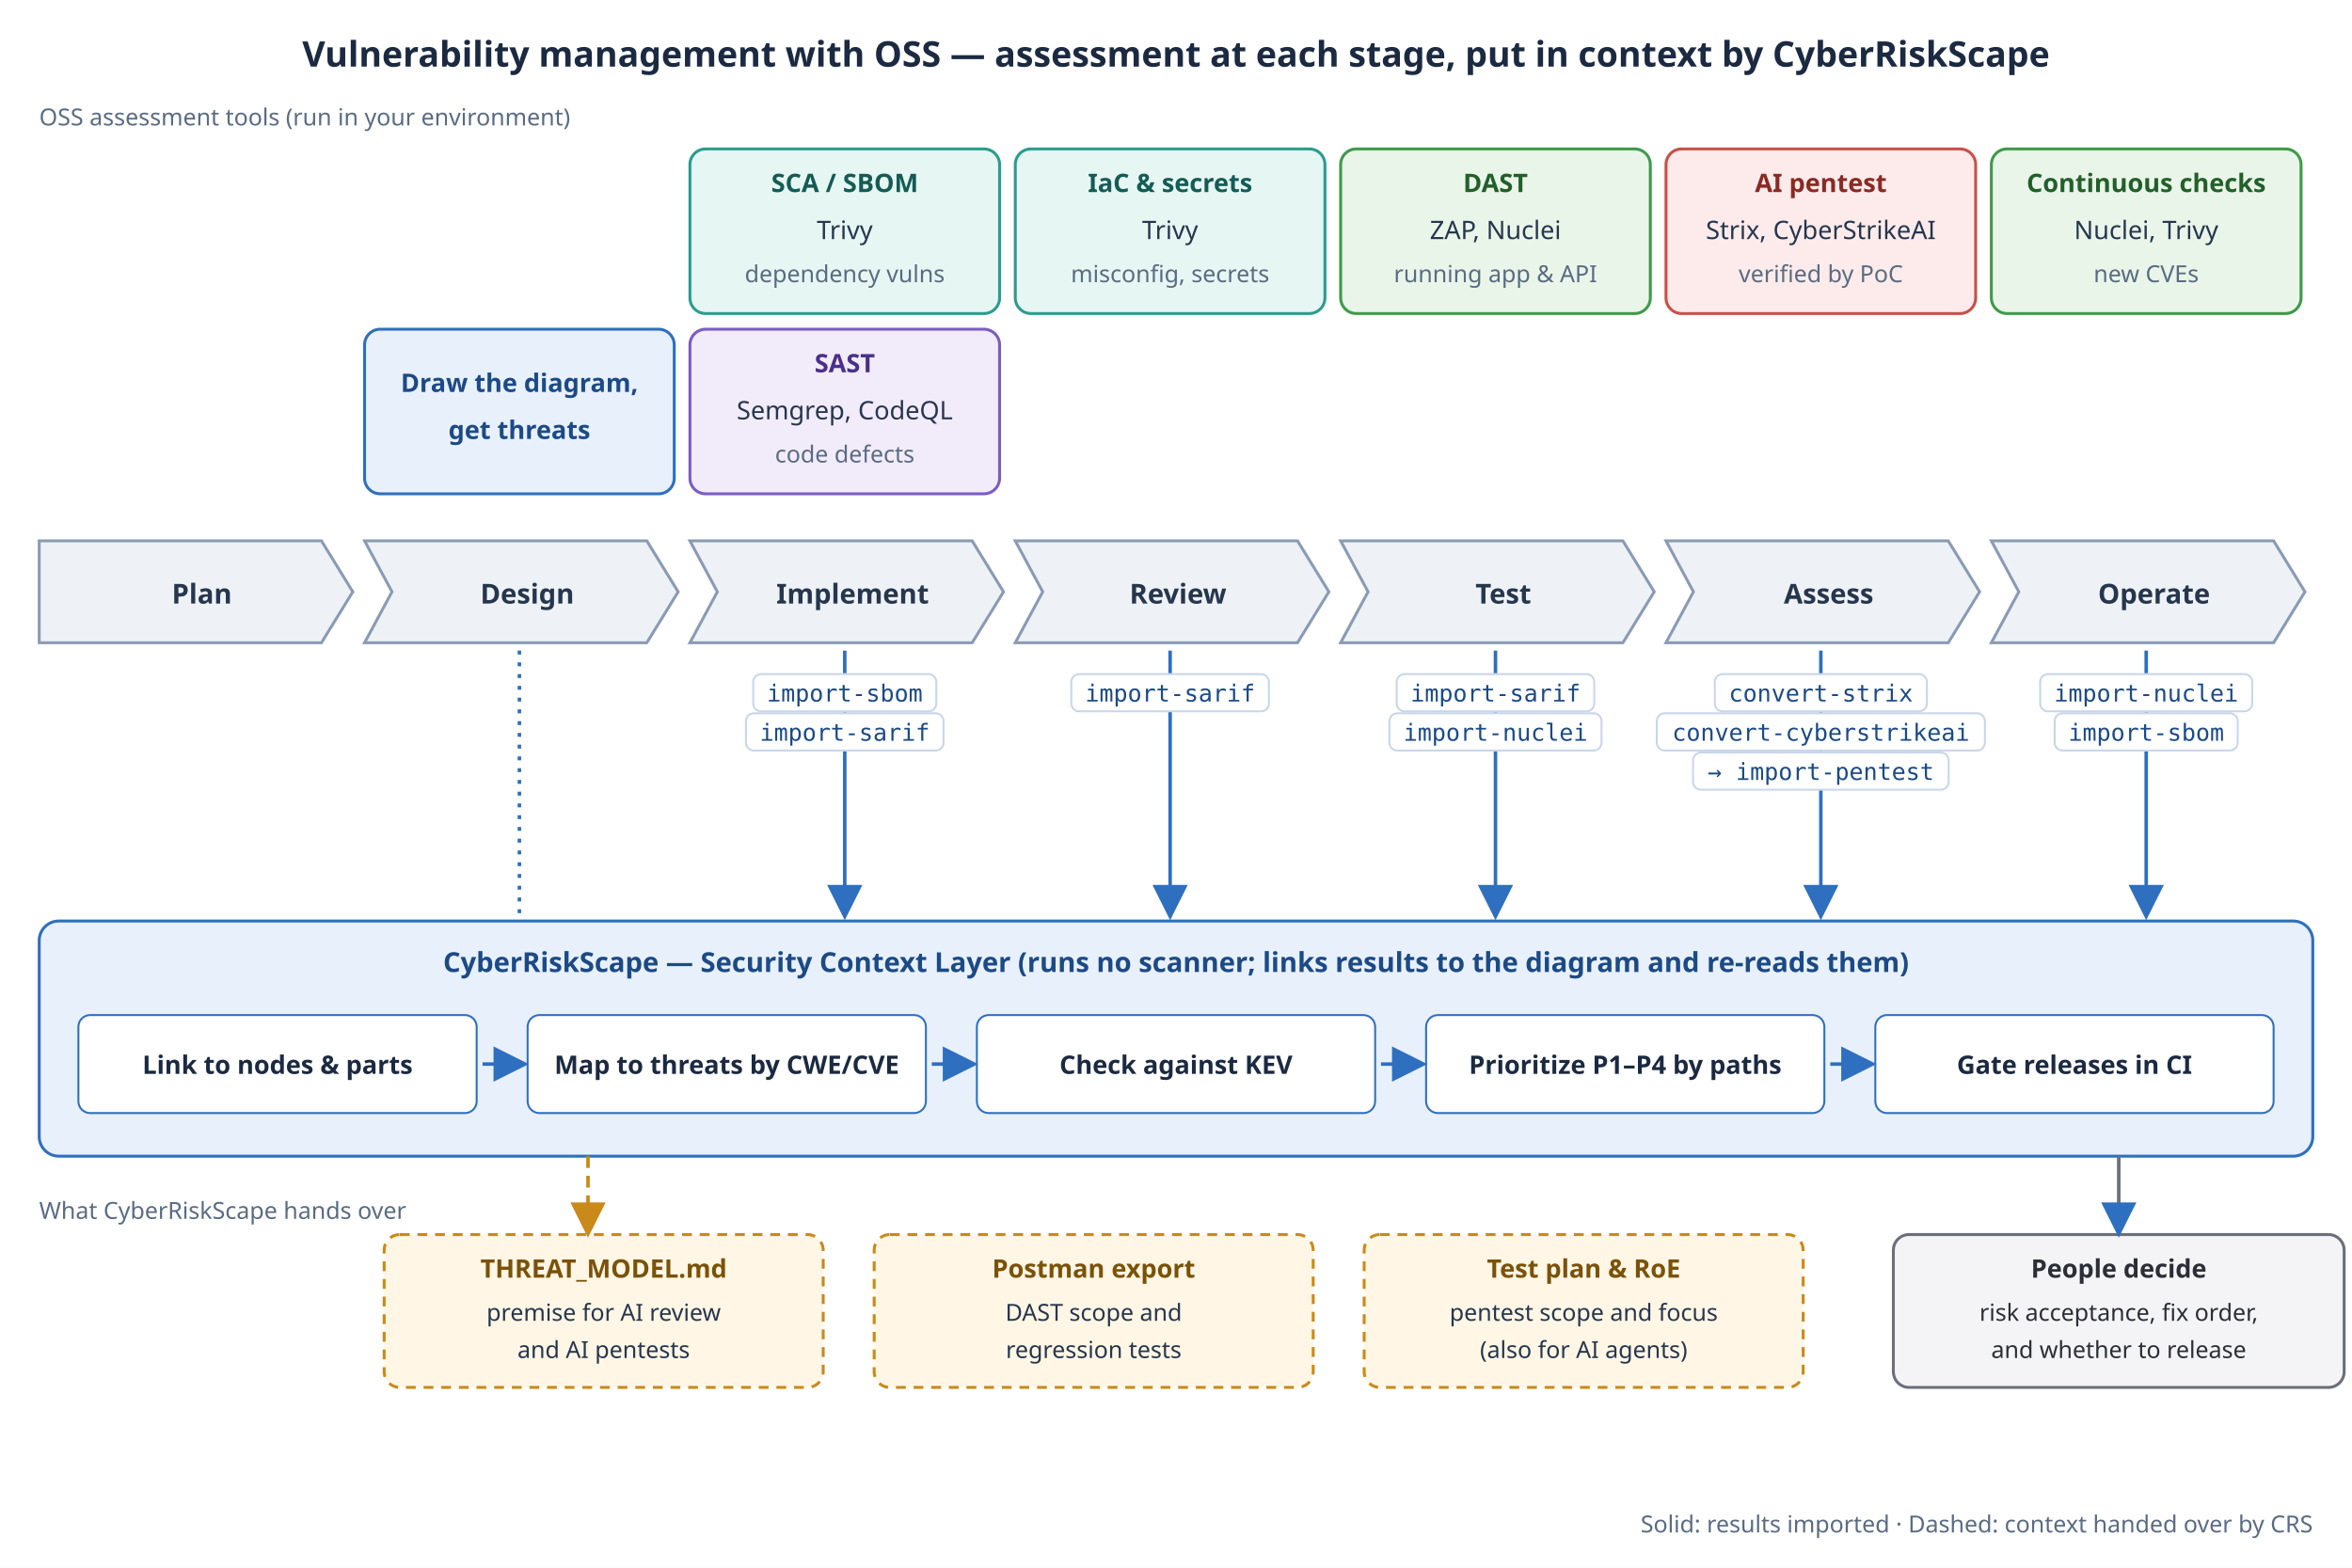
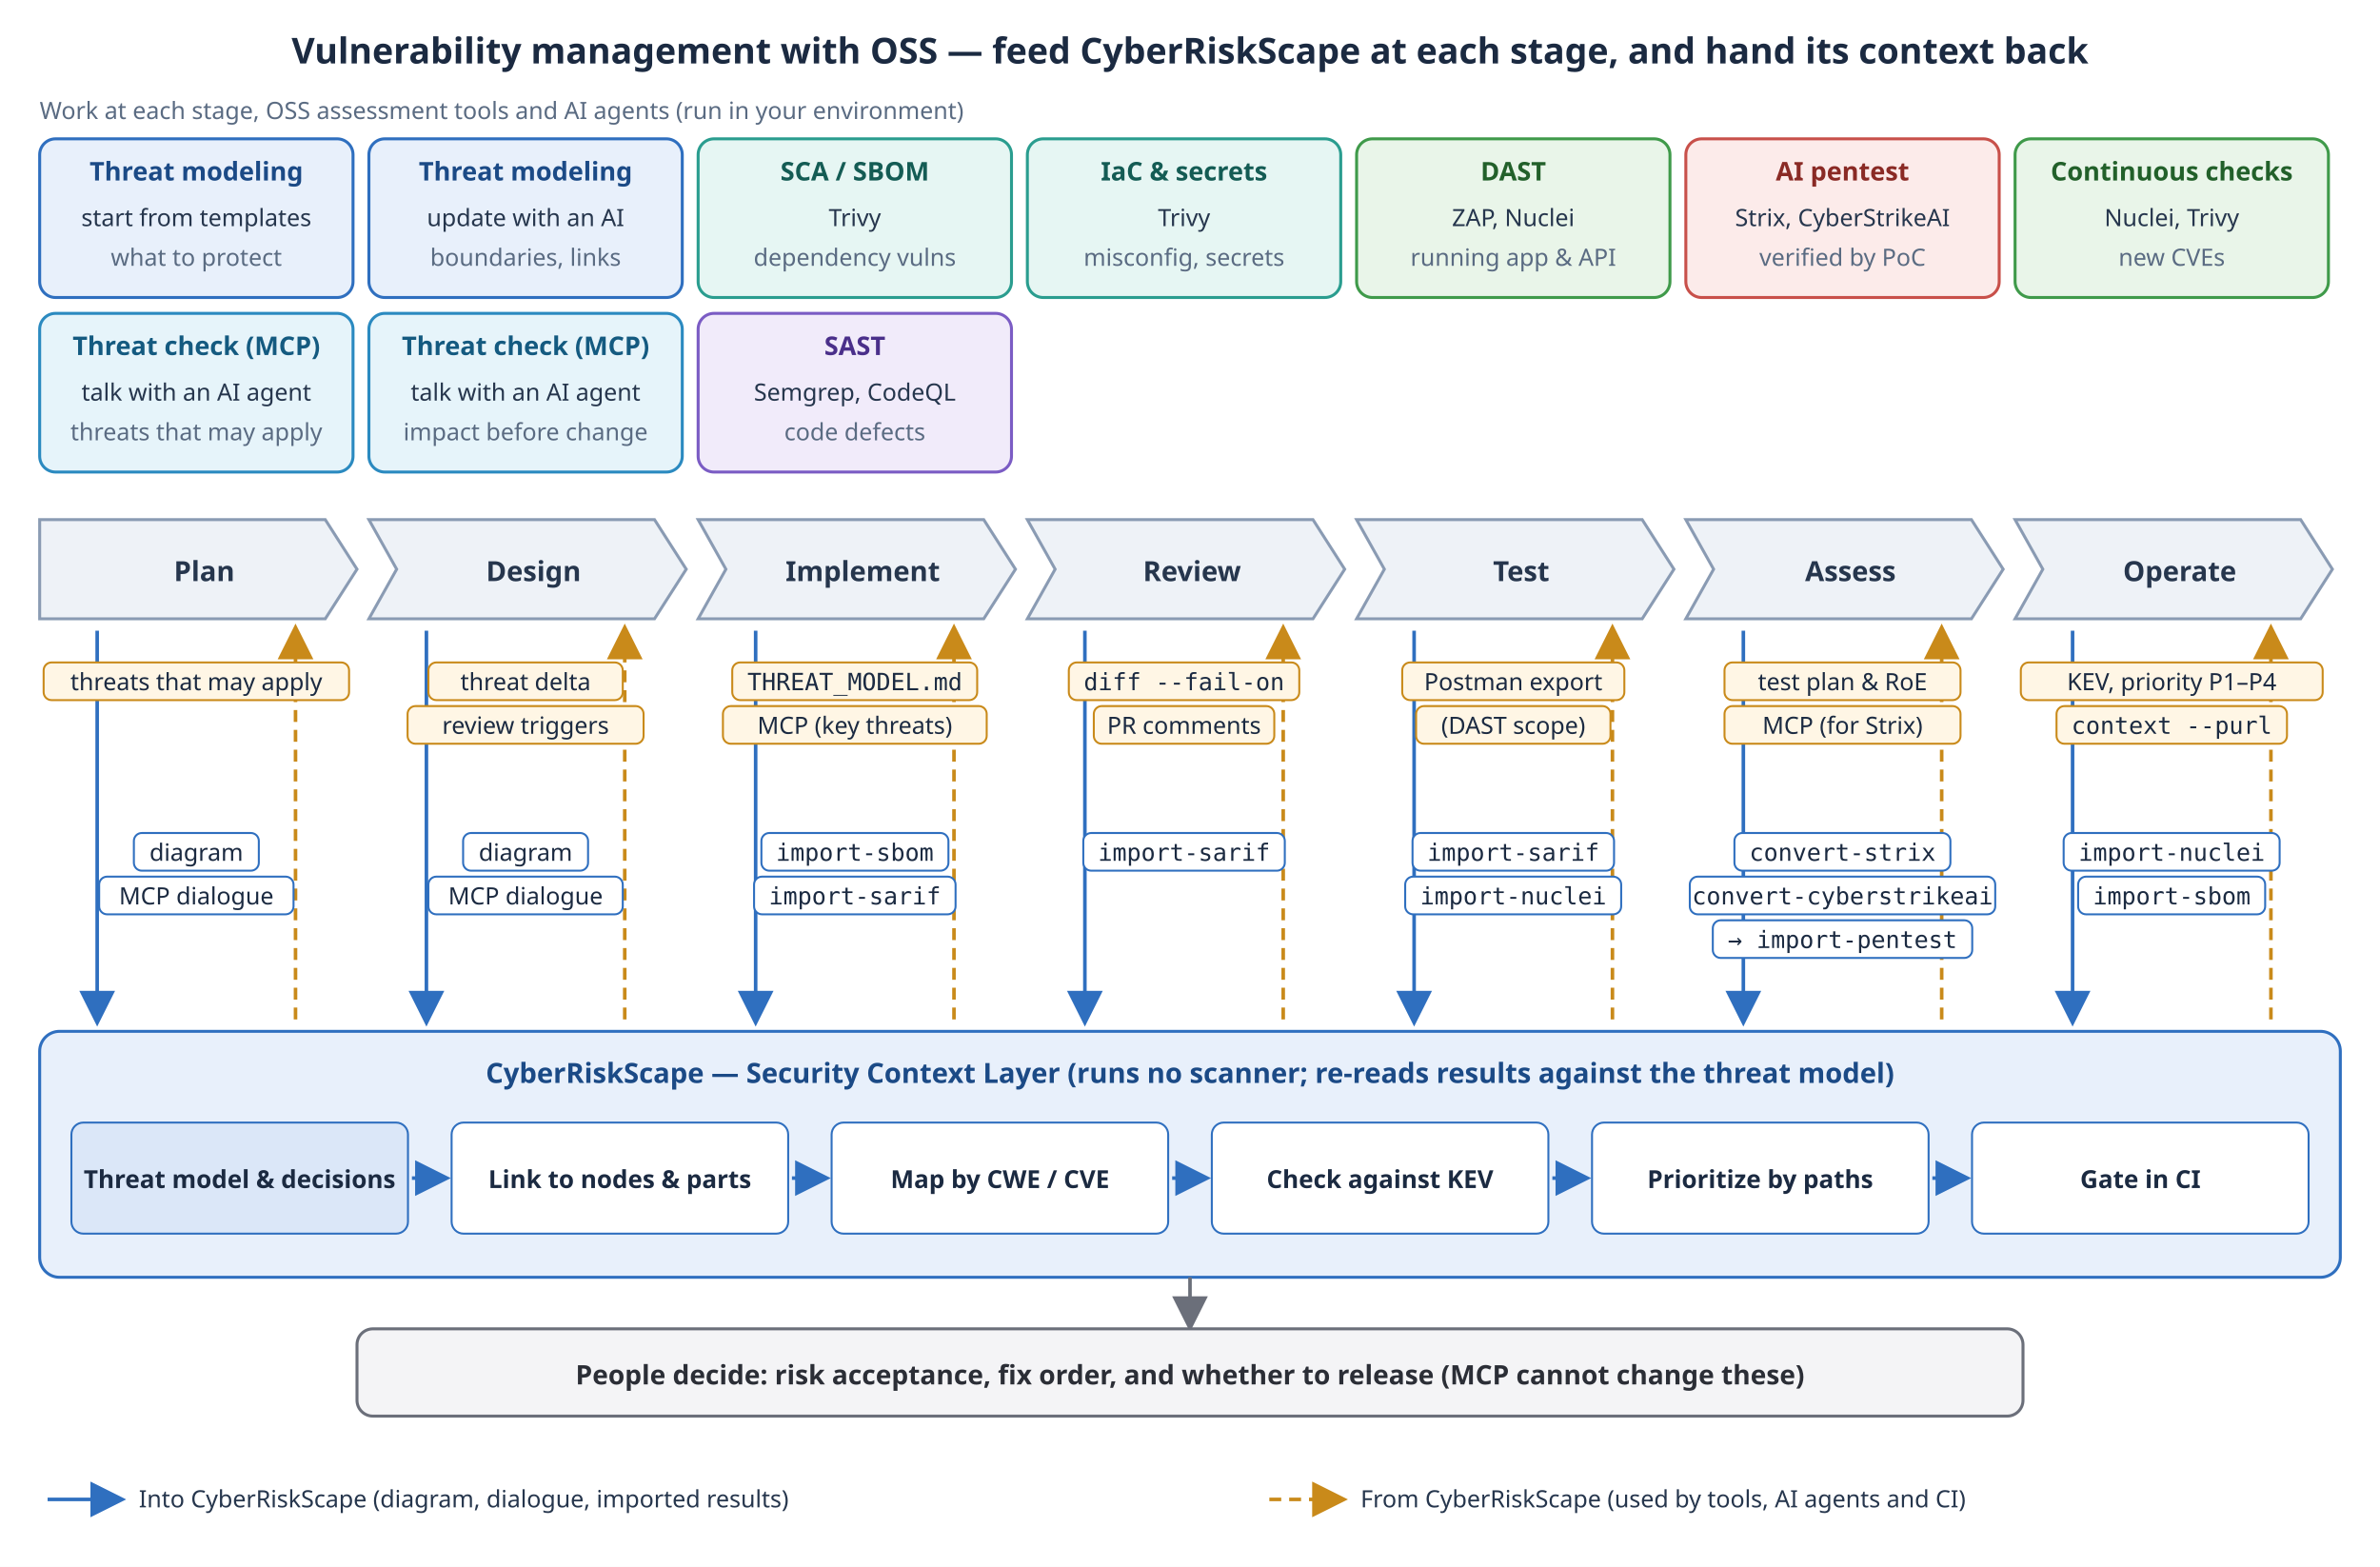
- <svg xmlns="http://www.w3.org/2000/svg" width="1200" height="800" viewBox="0 0 1200 800" role="img" aria-label="Vulnerability management with OSS — assessment at each stage, put in context by CyberRiskScape">
+ <svg xmlns="http://www.w3.org/2000/svg" width="1200" height="790" viewBox="0 0 1200 790" role="img" aria-label="Vulnerability management with OSS — feed CyberRiskScape at each stage, and hand its context back">
  <defs>
-     <marker id="arrow" markerWidth="10" markerHeight="10" refX="8" refY="5" orient="auto">
+     <marker id="aIn" markerWidth="10" markerHeight="10" refX="8" refY="5" orient="auto">
      <path d="M0,0 L10,5 L0,10 z" fill="#2f6fbf" />
    </marker>
-     <marker id="arrowD" markerWidth="10" markerHeight="10" refX="8" refY="5" orient="auto">
+     <marker id="aOut" markerWidth="10" markerHeight="10" refX="8" refY="5" orient="auto">
      <path d="M0,0 L10,5 L0,10 z" fill="#c98a1a" />
    </marker>
+     <marker id="aGray" markerWidth="10" markerHeight="10" refX="8" refY="5" orient="auto">
+       <path d="M0,0 L10,5 L0,10 z" fill="#6b6f7a" />
+     </marker>
  </defs>
-   <rect width="1200" height="800" fill="#ffffff" />
-   <text x="600.0" y="34" font-family="'Noto Sans JP','Hiragino Sans','Yu Gothic','Meiryo','Segoe UI',sans-serif" font-size="18" fill="#1b2a41" font-weight="bold" text-anchor="middle">Vulnerability management with OSS — assessment at each stage, put in context by CyberRiskScape</text>
-   <text x="20" y="64" font-family="'Noto Sans JP','Hiragino Sans','Yu Gothic','Meiryo','Segoe UI',sans-serif" font-size="12" fill="#5a6b82" font-weight="normal" text-anchor="start">OSS assessment tools (run in your environment)</text>
-   <rect x="352" y="76" width="158" height="84" rx="8" fill="#e6f6f3" stroke="#2a9d8f" stroke-width="1.5" />
-   <text x="431.0" y="98" font-family="'Noto Sans JP','Hiragino Sans','Yu Gothic','Meiryo','Segoe UI',sans-serif" font-size="13" fill="#145c54" font-weight="bold" text-anchor="middle">SCA / SBOM</text>
-   <text x="431.0" y="122" font-family="'Noto Sans JP','Hiragino Sans','Yu Gothic','Meiryo','Segoe UI',sans-serif" font-size="13" fill="#26364d" font-weight="normal" text-anchor="middle">Trivy</text>
-   <text x="431.0" y="144" font-family="'Noto Sans JP','Hiragino Sans','Yu Gothic','Meiryo','Segoe UI',sans-serif" font-size="12" fill="#5a6b82" font-weight="normal" text-anchor="middle">dependency vulns</text>
-   <rect x="352" y="168" width="158" height="84" rx="8" fill="#f1ebfa" stroke="#7b5cc4" stroke-width="1.5" />
-   <text x="431.0" y="190" font-family="'Noto Sans JP','Hiragino Sans','Yu Gothic','Meiryo','Segoe UI',sans-serif" font-size="13" fill="#4a2f8a" font-weight="bold" text-anchor="middle">SAST</text>
-   <text x="431.0" y="214" font-family="'Noto Sans JP','Hiragino Sans','Yu Gothic','Meiryo','Segoe UI',sans-serif" font-size="13" fill="#26364d" font-weight="normal" text-anchor="middle">Semgrep, CodeQL</text>
-   <text x="431.0" y="236" font-family="'Noto Sans JP','Hiragino Sans','Yu Gothic','Meiryo','Segoe UI',sans-serif" font-size="12" fill="#5a6b82" font-weight="normal" text-anchor="middle">code defects</text>
-   <rect x="518" y="76" width="158" height="84" rx="8" fill="#e6f6f3" stroke="#2a9d8f" stroke-width="1.5" />
-   <text x="597.0" y="98" font-family="'Noto Sans JP','Hiragino Sans','Yu Gothic','Meiryo','Segoe UI',sans-serif" font-size="13" fill="#145c54" font-weight="bold" text-anchor="middle">IaC &amp; secrets</text>
-   <text x="597.0" y="122" font-family="'Noto Sans JP','Hiragino Sans','Yu Gothic','Meiryo','Segoe UI',sans-serif" font-size="13" fill="#26364d" font-weight="normal" text-anchor="middle">Trivy</text>
-   <text x="597.0" y="144" font-family="'Noto Sans JP','Hiragino Sans','Yu Gothic','Meiryo','Segoe UI',sans-serif" font-size="12" fill="#5a6b82" font-weight="normal" text-anchor="middle">misconfig, secrets</text>
-   <rect x="684" y="76" width="158" height="84" rx="8" fill="#e9f5e9" stroke="#3f9a4a" stroke-width="1.5" />
-   <text x="763.0" y="98" font-family="'Noto Sans JP','Hiragino Sans','Yu Gothic','Meiryo','Segoe UI',sans-serif" font-size="13" fill="#22602a" font-weight="bold" text-anchor="middle">DAST</text>
-   <text x="763.0" y="122" font-family="'Noto Sans JP','Hiragino Sans','Yu Gothic','Meiryo','Segoe UI',sans-serif" font-size="13" fill="#26364d" font-weight="normal" text-anchor="middle">ZAP, Nuclei</text>
-   <text x="763.0" y="144" font-family="'Noto Sans JP','Hiragino Sans','Yu Gothic','Meiryo','Segoe UI',sans-serif" font-size="12" fill="#5a6b82" font-weight="normal" text-anchor="middle">running app &amp; API</text>
-   <rect x="850" y="76" width="158" height="84" rx="8" fill="#fcebea" stroke="#c8504a" stroke-width="1.5" />
-   <text x="929.0" y="98" font-family="'Noto Sans JP','Hiragino Sans','Yu Gothic','Meiryo','Segoe UI',sans-serif" font-size="13" fill="#8a2a25" font-weight="bold" text-anchor="middle">AI pentest</text>
-   <text x="929.0" y="122" font-family="'Noto Sans JP','Hiragino Sans','Yu Gothic','Meiryo','Segoe UI',sans-serif" font-size="13" fill="#26364d" font-weight="normal" text-anchor="middle">Strix, CyberStrikeAI</text>
-   <text x="929.0" y="144" font-family="'Noto Sans JP','Hiragino Sans','Yu Gothic','Meiryo','Segoe UI',sans-serif" font-size="12" fill="#5a6b82" font-weight="normal" text-anchor="middle">verified by PoC</text>
-   <rect x="1016" y="76" width="158" height="84" rx="8" fill="#e9f5e9" stroke="#3f9a4a" stroke-width="1.5" />
-   <text x="1095.0" y="98" font-family="'Noto Sans JP','Hiragino Sans','Yu Gothic','Meiryo','Segoe UI',sans-serif" font-size="13" fill="#22602a" font-weight="bold" text-anchor="middle">Continuous checks</text>
-   <text x="1095.0" y="122" font-family="'Noto Sans JP','Hiragino Sans','Yu Gothic','Meiryo','Segoe UI',sans-serif" font-size="13" fill="#26364d" font-weight="normal" text-anchor="middle">Nuclei, Trivy</text>
-   <text x="1095.0" y="144" font-family="'Noto Sans JP','Hiragino Sans','Yu Gothic','Meiryo','Segoe UI',sans-serif" font-size="12" fill="#5a6b82" font-weight="normal" text-anchor="middle">new CVEs</text>
-   <rect x="186" y="168" width="158" height="84" rx="8" fill="#e8f0fb" stroke="#2f6fbf" stroke-width="1.5" />
-   <text x="265.0" y="200" font-family="'Noto Sans JP','Hiragino Sans','Yu Gothic','Meiryo','Segoe UI',sans-serif" font-size="13" fill="#1b4a86" font-weight="bold" text-anchor="middle">Draw the diagram,</text>
-   <text x="265.0" y="224" font-family="'Noto Sans JP','Hiragino Sans','Yu Gothic','Meiryo','Segoe UI',sans-serif" font-size="13" fill="#1b4a86" font-weight="bold" text-anchor="middle">get threats</text>
-   <polygon points="20,276 164,276 180,302.0 164,328 20,328" fill="#eef2f7" stroke="#8a9bb3" stroke-width="1.5" />
-   <text x="103.0" y="308" font-family="'Noto Sans JP','Hiragino Sans','Yu Gothic','Meiryo','Segoe UI',sans-serif" font-size="14" fill="#26364d" font-weight="bold" text-anchor="middle">Plan</text>
-   <polygon points="186,276 330,276 346,302.0 330,328 186,328 200,302.0" fill="#eef2f7" stroke="#8a9bb3" stroke-width="1.5" />
-   <text x="269.0" y="308" font-family="'Noto Sans JP','Hiragino Sans','Yu Gothic','Meiryo','Segoe UI',sans-serif" font-size="14" fill="#26364d" font-weight="bold" text-anchor="middle">Design</text>
-   <polygon points="352,276 496,276 512,302.0 496,328 352,328 366,302.0" fill="#eef2f7" stroke="#8a9bb3" stroke-width="1.5" />
-   <text x="435.0" y="308" font-family="'Noto Sans JP','Hiragino Sans','Yu Gothic','Meiryo','Segoe UI',sans-serif" font-size="14" fill="#26364d" font-weight="bold" text-anchor="middle">Implement</text>
-   <polygon points="518,276 662,276 678,302.0 662,328 518,328 532,302.0" fill="#eef2f7" stroke="#8a9bb3" stroke-width="1.5" />
-   <text x="601.0" y="308" font-family="'Noto Sans JP','Hiragino Sans','Yu Gothic','Meiryo','Segoe UI',sans-serif" font-size="14" fill="#26364d" font-weight="bold" text-anchor="middle">Review</text>
-   <polygon points="684,276 828,276 844,302.0 828,328 684,328 698,302.0" fill="#eef2f7" stroke="#8a9bb3" stroke-width="1.5" />
-   <text x="767.0" y="308" font-family="'Noto Sans JP','Hiragino Sans','Yu Gothic','Meiryo','Segoe UI',sans-serif" font-size="14" fill="#26364d" font-weight="bold" text-anchor="middle">Test</text>
-   <polygon points="850,276 994,276 1010,302.0 994,328 850,328 864,302.0" fill="#eef2f7" stroke="#8a9bb3" stroke-width="1.5" />
-   <text x="933.0" y="308" font-family="'Noto Sans JP','Hiragino Sans','Yu Gothic','Meiryo','Segoe UI',sans-serif" font-size="14" fill="#26364d" font-weight="bold" text-anchor="middle">Assess</text>
-   <polygon points="1016,276 1160,276 1176,302.0 1160,328 1016,328 1030,302.0" fill="#eef2f7" stroke="#8a9bb3" stroke-width="1.5" />
-   <text x="1099.0" y="308" font-family="'Noto Sans JP','Hiragino Sans','Yu Gothic','Meiryo','Segoe UI',sans-serif" font-size="14" fill="#26364d" font-weight="bold" text-anchor="middle">Operate</text>
-   <line x1="431.0" y1="332" x2="431.0" y2="466" stroke="#2f6fbf" stroke-width="1.8" marker-end="url(#arrow)" />
-   <rect x="384.3" y="344" width="93.4" height="19" rx="4" fill="#ffffff" stroke="#c9d6ea" />
-   <text x="431.0" y="358" font-family="'SFMono-Regular','Consolas','Menlo',monospace" font-size="12" fill="#1b4a86" font-weight="normal" text-anchor="middle">import-sbom</text>
-   <rect x="380.6" y="364" width="100.8" height="19" rx="4" fill="#ffffff" stroke="#c9d6ea" />
-   <text x="431.0" y="378" font-family="'SFMono-Regular','Consolas','Menlo',monospace" font-size="12" fill="#1b4a86" font-weight="normal" text-anchor="middle">import-sarif</text>
-   <line x1="597.0" y1="332" x2="597.0" y2="466" stroke="#2f6fbf" stroke-width="1.8" marker-end="url(#arrow)" />
-   <rect x="546.6" y="344" width="100.8" height="19" rx="4" fill="#ffffff" stroke="#c9d6ea" />
-   <text x="597.0" y="358" font-family="'SFMono-Regular','Consolas','Menlo',monospace" font-size="12" fill="#1b4a86" font-weight="normal" text-anchor="middle">import-sarif</text>
-   <line x1="763.0" y1="332" x2="763.0" y2="466" stroke="#2f6fbf" stroke-width="1.8" marker-end="url(#arrow)" />
-   <rect x="712.6" y="344" width="100.8" height="19" rx="4" fill="#ffffff" stroke="#c9d6ea" />
-   <text x="763.0" y="358" font-family="'SFMono-Regular','Consolas','Menlo',monospace" font-size="12" fill="#1b4a86" font-weight="normal" text-anchor="middle">import-sarif</text>
-   <rect x="708.9" y="364" width="108.2" height="19" rx="4" fill="#ffffff" stroke="#c9d6ea" />
-   <text x="763.0" y="378" font-family="'SFMono-Regular','Consolas','Menlo',monospace" font-size="12" fill="#1b4a86" font-weight="normal" text-anchor="middle">import-nuclei</text>
-   <line x1="929.0" y1="332" x2="929.0" y2="466" stroke="#2f6fbf" stroke-width="1.8" marker-end="url(#arrow)" />
-   <rect x="874.9" y="344" width="108.2" height="19" rx="4" fill="#ffffff" stroke="#c9d6ea" />
-   <text x="929.0" y="358" font-family="'SFMono-Regular','Consolas','Menlo',monospace" font-size="12" fill="#1b4a86" font-weight="normal" text-anchor="middle">convert-strix</text>
-   <rect x="845.3" y="364" width="167.4" height="19" rx="4" fill="#ffffff" stroke="#c9d6ea" />
-   <text x="929.0" y="378" font-family="'SFMono-Regular','Consolas','Menlo',monospace" font-size="12" fill="#1b4a86" font-weight="normal" text-anchor="middle">convert-cyberstrikeai</text>
-   <rect x="863.8" y="384" width="130.4" height="19" rx="4" fill="#ffffff" stroke="#c9d6ea" />
-   <text x="929.0" y="398" font-family="'SFMono-Regular','Consolas','Menlo',monospace" font-size="12" fill="#1b4a86" font-weight="normal" text-anchor="middle">→ import-pentest</text>
-   <line x1="1095.0" y1="332" x2="1095.0" y2="466" stroke="#2f6fbf" stroke-width="1.8" marker-end="url(#arrow)" />
-   <rect x="1040.9" y="344" width="108.2" height="19" rx="4" fill="#ffffff" stroke="#c9d6ea" />
-   <text x="1095.0" y="358" font-family="'SFMono-Regular','Consolas','Menlo',monospace" font-size="12" fill="#1b4a86" font-weight="normal" text-anchor="middle">import-nuclei</text>
-   <rect x="1048.3" y="364" width="93.4" height="19" rx="4" fill="#ffffff" stroke="#c9d6ea" />
-   <text x="1095.0" y="378" font-family="'SFMono-Regular','Consolas','Menlo',monospace" font-size="12" fill="#1b4a86" font-weight="normal" text-anchor="middle">import-sbom</text>
-   <line x1="265.0" y1="332" x2="265.0" y2="466" stroke="#2f6fbf" stroke-width="1.8" stroke-dasharray="2 4" />
-   <rect x="20" y="470" width="1160" height="120" rx="10" fill="#e8f0fb" stroke="#2f6fbf" stroke-width="1.5" />
-   <text x="600.0" y="496" font-family="'Noto Sans JP','Hiragino Sans','Yu Gothic','Meiryo','Segoe UI',sans-serif" font-size="14" fill="#1b4a86" font-weight="bold" text-anchor="middle">CyberRiskScape — Security Context Layer (runs no scanner; links results to the diagram and re-reads them)</text>
-   <rect x="40.0" y="518" width="203.2" height="50" rx="6" fill="#ffffff" stroke="#2f6fbf" />
-   <text x="141.6" y="548" font-family="'Noto Sans JP','Hiragino Sans','Yu Gothic','Meiryo','Segoe UI',sans-serif" font-size="13" fill="#1b2a41" font-weight="bold" text-anchor="middle">Link to nodes &amp; parts</text>
-   <line x1="246.2" y1="543" x2="266.2" y2="543" stroke="#2f6fbf" stroke-width="1.8" marker-end="url(#arrow)" />
-   <rect x="269.2" y="518" width="203.2" height="50" rx="6" fill="#ffffff" stroke="#2f6fbf" />
-   <text x="370.8" y="548" font-family="'Noto Sans JP','Hiragino Sans','Yu Gothic','Meiryo','Segoe UI',sans-serif" font-size="13" fill="#1b2a41" font-weight="bold" text-anchor="middle">Map to threats by CWE/CVE</text>
-   <line x1="475.4" y1="543" x2="495.4" y2="543" stroke="#2f6fbf" stroke-width="1.8" marker-end="url(#arrow)" />
-   <rect x="498.4" y="518" width="203.2" height="50" rx="6" fill="#ffffff" stroke="#2f6fbf" />
-   <text x="600.0" y="548" font-family="'Noto Sans JP','Hiragino Sans','Yu Gothic','Meiryo','Segoe UI',sans-serif" font-size="13" fill="#1b2a41" font-weight="bold" text-anchor="middle">Check against KEV</text>
-   <line x1="704.6" y1="543" x2="724.6" y2="543" stroke="#2f6fbf" stroke-width="1.8" marker-end="url(#arrow)" />
-   <rect x="727.6" y="518" width="203.2" height="50" rx="6" fill="#ffffff" stroke="#2f6fbf" />
-   <text x="829.2" y="548" font-family="'Noto Sans JP','Hiragino Sans','Yu Gothic','Meiryo','Segoe UI',sans-serif" font-size="13" fill="#1b2a41" font-weight="bold" text-anchor="middle">Prioritize P1–P4 by paths</text>
-   <line x1="933.8" y1="543" x2="953.8" y2="543" stroke="#2f6fbf" stroke-width="1.8" marker-end="url(#arrow)" />
-   <rect x="956.8" y="518" width="203.2" height="50" rx="6" fill="#ffffff" stroke="#2f6fbf" />
-   <text x="1058.4" y="548" font-family="'Noto Sans JP','Hiragino Sans','Yu Gothic','Meiryo','Segoe UI',sans-serif" font-size="13" fill="#1b2a41" font-weight="bold" text-anchor="middle">Gate releases in CI</text>
-   <text x="20" y="622" font-family="'Noto Sans JP','Hiragino Sans','Yu Gothic','Meiryo','Segoe UI',sans-serif" font-size="12" fill="#5a6b82" font-weight="normal" text-anchor="start">What CyberRiskScape hands over</text>
-   <rect x="196" y="630" width="224" height="78" rx="8" fill="#fff6e5" stroke="#c98a1a" stroke-width="1.5" stroke-dasharray="5 4" />
-   <text x="308.0" y="652" font-family="'Noto Sans JP','Hiragino Sans','Yu Gothic','Meiryo','Segoe UI',sans-serif" font-size="13" fill="#7a5208" font-weight="bold" text-anchor="middle">THREAT_MODEL.md</text>
-   <text x="308.0" y="674" font-family="'Noto Sans JP','Hiragino Sans','Yu Gothic','Meiryo','Segoe UI',sans-serif" font-size="12" fill="#26364d" font-weight="normal" text-anchor="middle">premise for AI review</text>
-   <text x="308.0" y="693" font-family="'Noto Sans JP','Hiragino Sans','Yu Gothic','Meiryo','Segoe UI',sans-serif" font-size="12" fill="#26364d" font-weight="normal" text-anchor="middle">and AI pentests</text>
-   <rect x="446" y="630" width="224" height="78" rx="8" fill="#fff6e5" stroke="#c98a1a" stroke-width="1.5" stroke-dasharray="5 4" />
-   <text x="558.0" y="652" font-family="'Noto Sans JP','Hiragino Sans','Yu Gothic','Meiryo','Segoe UI',sans-serif" font-size="13" fill="#7a5208" font-weight="bold" text-anchor="middle">Postman export</text>
-   <text x="558.0" y="674" font-family="'Noto Sans JP','Hiragino Sans','Yu Gothic','Meiryo','Segoe UI',sans-serif" font-size="12" fill="#26364d" font-weight="normal" text-anchor="middle">DAST scope and</text>
-   <text x="558.0" y="693" font-family="'Noto Sans JP','Hiragino Sans','Yu Gothic','Meiryo','Segoe UI',sans-serif" font-size="12" fill="#26364d" font-weight="normal" text-anchor="middle">regression tests</text>
-   <rect x="696" y="630" width="224" height="78" rx="8" fill="#fff6e5" stroke="#c98a1a" stroke-width="1.5" stroke-dasharray="5 4" />
-   <text x="808.0" y="652" font-family="'Noto Sans JP','Hiragino Sans','Yu Gothic','Meiryo','Segoe UI',sans-serif" font-size="13" fill="#7a5208" font-weight="bold" text-anchor="middle">Test plan &amp; RoE</text>
-   <text x="808.0" y="674" font-family="'Noto Sans JP','Hiragino Sans','Yu Gothic','Meiryo','Segoe UI',sans-serif" font-size="12" fill="#26364d" font-weight="normal" text-anchor="middle">pentest scope and focus</text>
-   <text x="808.0" y="693" font-family="'Noto Sans JP','Hiragino Sans','Yu Gothic','Meiryo','Segoe UI',sans-serif" font-size="12" fill="#26364d" font-weight="normal" text-anchor="middle">(also for AI agents)</text>
-   <line x1="300.0" y1="590" x2="300.0" y2="628" stroke="#c98a1a" stroke-width="1.8" stroke-dasharray="6 4" marker-end="url(#arrowD)" />
-   <rect x="966" y="630" width="230" height="78" rx="8" fill="#f4f4f6" stroke="#6b6f7a" stroke-width="1.5" />
-   <text x="1081.0" y="652" font-family="'Noto Sans JP','Hiragino Sans','Yu Gothic','Meiryo','Segoe UI',sans-serif" font-size="13" fill="#2b2e36" font-weight="bold" text-anchor="middle">People decide</text>
-   <text x="1081.0" y="674" font-family="'Noto Sans JP','Hiragino Sans','Yu Gothic','Meiryo','Segoe UI',sans-serif" font-size="12" fill="#2b2e36" font-weight="normal" text-anchor="middle">risk acceptance, fix order,</text>
-   <text x="1081.0" y="693" font-family="'Noto Sans JP','Hiragino Sans','Yu Gothic','Meiryo','Segoe UI',sans-serif" font-size="12" fill="#2b2e36" font-weight="normal" text-anchor="middle">and whether to release</text>
-   <line x1="1081.0" y1="590" x2="1081.0" y2="628" stroke="#6b6f7a" stroke-width="1.8" marker-end="url(#arrow)" />
-   <text x="1180" y="782" font-family="'Noto Sans JP','Hiragino Sans','Yu Gothic','Meiryo','Segoe UI',sans-serif" font-size="12" fill="#5a6b82" font-weight="normal" text-anchor="end">Solid: results imported · Dashed: context handed over by CRS</text>
+   <rect width="1200" height="790" fill="#ffffff" />
+   <text x="600.0" y="32.0" font-family="'Noto Sans JP','Hiragino Sans','Yu Gothic','Meiryo','Segoe UI',sans-serif" font-size="18" fill="#1b2a41" font-weight="bold" text-anchor="middle">Vulnerability management with OSS — feed CyberRiskScape at each stage, and hand its context back</text>
+   <text x="20.0" y="60.0" font-family="'Noto Sans JP','Hiragino Sans','Yu Gothic','Meiryo','Segoe UI',sans-serif" font-size="12" fill="#5a6b82" font-weight="normal" text-anchor="start">Work at each stage, OSS assessment tools and AI agents (run in your environment)</text>
+   <rect x="20.0" y="70.0" width="158.0" height="80.0" rx="8" fill="#e8f0fb" stroke="#2f6fbf" stroke-width="1.5" />
+   <text x="99.0" y="91.0" font-family="'Noto Sans JP','Hiragino Sans','Yu Gothic','Meiryo','Segoe UI',sans-serif" font-size="13" fill="#1b4a86" font-weight="bold" text-anchor="middle">Threat modeling</text>
+   <text x="99.0" y="114.0" font-family="'Noto Sans JP','Hiragino Sans','Yu Gothic','Meiryo','Segoe UI',sans-serif" font-size="12" fill="#26364d" font-weight="normal" text-anchor="middle">start from templates</text>
+   <text x="99.0" y="134.0" font-family="'Noto Sans JP','Hiragino Sans','Yu Gothic','Meiryo','Segoe UI',sans-serif" font-size="12" fill="#5a6b82" font-weight="normal" text-anchor="middle">what to protect</text>
+   <rect x="20.0" y="158.0" width="158.0" height="80.0" rx="8" fill="#e6f4fa" stroke="#2b8ac0" stroke-width="1.5" />
+   <text x="99.0" y="179.0" font-family="'Noto Sans JP','Hiragino Sans','Yu Gothic','Meiryo','Segoe UI',sans-serif" font-size="13" fill="#145a80" font-weight="bold" text-anchor="middle">Threat check (MCP)</text>
+   <text x="99.0" y="202.0" font-family="'Noto Sans JP','Hiragino Sans','Yu Gothic','Meiryo','Segoe UI',sans-serif" font-size="12" fill="#26364d" font-weight="normal" text-anchor="middle">talk with an AI agent</text>
+   <text x="99.0" y="222.0" font-family="'Noto Sans JP','Hiragino Sans','Yu Gothic','Meiryo','Segoe UI',sans-serif" font-size="12" fill="#5a6b82" font-weight="normal" text-anchor="middle">threats that may apply</text>
+   <rect x="186.0" y="70.0" width="158.0" height="80.0" rx="8" fill="#e8f0fb" stroke="#2f6fbf" stroke-width="1.5" />
+   <text x="265.0" y="91.0" font-family="'Noto Sans JP','Hiragino Sans','Yu Gothic','Meiryo','Segoe UI',sans-serif" font-size="13" fill="#1b4a86" font-weight="bold" text-anchor="middle">Threat modeling</text>
+   <text x="265.0" y="114.0" font-family="'Noto Sans JP','Hiragino Sans','Yu Gothic','Meiryo','Segoe UI',sans-serif" font-size="12" fill="#26364d" font-weight="normal" text-anchor="middle">update with an AI</text>
+   <text x="265.0" y="134.0" font-family="'Noto Sans JP','Hiragino Sans','Yu Gothic','Meiryo','Segoe UI',sans-serif" font-size="12" fill="#5a6b82" font-weight="normal" text-anchor="middle">boundaries, links</text>
+   <rect x="186.0" y="158.0" width="158.0" height="80.0" rx="8" fill="#e6f4fa" stroke="#2b8ac0" stroke-width="1.5" />
+   <text x="265.0" y="179.0" font-family="'Noto Sans JP','Hiragino Sans','Yu Gothic','Meiryo','Segoe UI',sans-serif" font-size="13" fill="#145a80" font-weight="bold" text-anchor="middle">Threat check (MCP)</text>
+   <text x="265.0" y="202.0" font-family="'Noto Sans JP','Hiragino Sans','Yu Gothic','Meiryo','Segoe UI',sans-serif" font-size="12" fill="#26364d" font-weight="normal" text-anchor="middle">talk with an AI agent</text>
+   <text x="265.0" y="222.0" font-family="'Noto Sans JP','Hiragino Sans','Yu Gothic','Meiryo','Segoe UI',sans-serif" font-size="12" fill="#5a6b82" font-weight="normal" text-anchor="middle">impact before change</text>
+   <rect x="352.0" y="70.0" width="158.0" height="80.0" rx="8" fill="#e6f6f3" stroke="#2a9d8f" stroke-width="1.5" />
+   <text x="431.0" y="91.0" font-family="'Noto Sans JP','Hiragino Sans','Yu Gothic','Meiryo','Segoe UI',sans-serif" font-size="13" fill="#145c54" font-weight="bold" text-anchor="middle">SCA / SBOM</text>
+   <text x="431.0" y="114.0" font-family="'Noto Sans JP','Hiragino Sans','Yu Gothic','Meiryo','Segoe UI',sans-serif" font-size="12" fill="#26364d" font-weight="normal" text-anchor="middle">Trivy</text>
+   <text x="431.0" y="134.0" font-family="'Noto Sans JP','Hiragino Sans','Yu Gothic','Meiryo','Segoe UI',sans-serif" font-size="12" fill="#5a6b82" font-weight="normal" text-anchor="middle">dependency vulns</text>
+   <rect x="352.0" y="158.0" width="158.0" height="80.0" rx="8" fill="#f1ebfa" stroke="#7b5cc4" stroke-width="1.5" />
+   <text x="431.0" y="179.0" font-family="'Noto Sans JP','Hiragino Sans','Yu Gothic','Meiryo','Segoe UI',sans-serif" font-size="13" fill="#4a2f8a" font-weight="bold" text-anchor="middle">SAST</text>
+   <text x="431.0" y="202.0" font-family="'Noto Sans JP','Hiragino Sans','Yu Gothic','Meiryo','Segoe UI',sans-serif" font-size="12" fill="#26364d" font-weight="normal" text-anchor="middle">Semgrep, CodeQL</text>
+   <text x="431.0" y="222.0" font-family="'Noto Sans JP','Hiragino Sans','Yu Gothic','Meiryo','Segoe UI',sans-serif" font-size="12" fill="#5a6b82" font-weight="normal" text-anchor="middle">code defects</text>
+   <rect x="518.0" y="70.0" width="158.0" height="80.0" rx="8" fill="#e6f6f3" stroke="#2a9d8f" stroke-width="1.5" />
+   <text x="597.0" y="91.0" font-family="'Noto Sans JP','Hiragino Sans','Yu Gothic','Meiryo','Segoe UI',sans-serif" font-size="13" fill="#145c54" font-weight="bold" text-anchor="middle">IaC &amp; secrets</text>
+   <text x="597.0" y="114.0" font-family="'Noto Sans JP','Hiragino Sans','Yu Gothic','Meiryo','Segoe UI',sans-serif" font-size="12" fill="#26364d" font-weight="normal" text-anchor="middle">Trivy</text>
+   <text x="597.0" y="134.0" font-family="'Noto Sans JP','Hiragino Sans','Yu Gothic','Meiryo','Segoe UI',sans-serif" font-size="12" fill="#5a6b82" font-weight="normal" text-anchor="middle">misconfig, secrets</text>
+   <rect x="684.0" y="70.0" width="158.0" height="80.0" rx="8" fill="#e9f5e9" stroke="#3f9a4a" stroke-width="1.5" />
+   <text x="763.0" y="91.0" font-family="'Noto Sans JP','Hiragino Sans','Yu Gothic','Meiryo','Segoe UI',sans-serif" font-size="13" fill="#22602a" font-weight="bold" text-anchor="middle">DAST</text>
+   <text x="763.0" y="114.0" font-family="'Noto Sans JP','Hiragino Sans','Yu Gothic','Meiryo','Segoe UI',sans-serif" font-size="12" fill="#26364d" font-weight="normal" text-anchor="middle">ZAP, Nuclei</text>
+   <text x="763.0" y="134.0" font-family="'Noto Sans JP','Hiragino Sans','Yu Gothic','Meiryo','Segoe UI',sans-serif" font-size="12" fill="#5a6b82" font-weight="normal" text-anchor="middle">running app &amp; API</text>
+   <rect x="850.0" y="70.0" width="158.0" height="80.0" rx="8" fill="#fcebea" stroke="#c8504a" stroke-width="1.5" />
+   <text x="929.0" y="91.0" font-family="'Noto Sans JP','Hiragino Sans','Yu Gothic','Meiryo','Segoe UI',sans-serif" font-size="13" fill="#8a2a25" font-weight="bold" text-anchor="middle">AI pentest</text>
+   <text x="929.0" y="114.0" font-family="'Noto Sans JP','Hiragino Sans','Yu Gothic','Meiryo','Segoe UI',sans-serif" font-size="12" fill="#26364d" font-weight="normal" text-anchor="middle">Strix, CyberStrikeAI</text>
+   <text x="929.0" y="134.0" font-family="'Noto Sans JP','Hiragino Sans','Yu Gothic','Meiryo','Segoe UI',sans-serif" font-size="12" fill="#5a6b82" font-weight="normal" text-anchor="middle">verified by PoC</text>
+   <rect x="1016.0" y="70.0" width="158.0" height="80.0" rx="8" fill="#e9f5e9" stroke="#3f9a4a" stroke-width="1.5" />
+   <text x="1095.0" y="91.0" font-family="'Noto Sans JP','Hiragino Sans','Yu Gothic','Meiryo','Segoe UI',sans-serif" font-size="13" fill="#22602a" font-weight="bold" text-anchor="middle">Continuous checks</text>
+   <text x="1095.0" y="114.0" font-family="'Noto Sans JP','Hiragino Sans','Yu Gothic','Meiryo','Segoe UI',sans-serif" font-size="12" fill="#26364d" font-weight="normal" text-anchor="middle">Nuclei, Trivy</text>
+   <text x="1095.0" y="134.0" font-family="'Noto Sans JP','Hiragino Sans','Yu Gothic','Meiryo','Segoe UI',sans-serif" font-size="12" fill="#5a6b82" font-weight="normal" text-anchor="middle">new CVEs</text>
+   <polygon points="20.0,262.0 164.0,262.0 180.0,287.0 164.0,312.0 20.0,312.0" fill="#eef2f7" stroke="#8a9bb3" stroke-width="1.5" />
+   <text x="103.0" y="293.0" font-family="'Noto Sans JP','Hiragino Sans','Yu Gothic','Meiryo','Segoe UI',sans-serif" font-size="14" fill="#26364d" font-weight="bold" text-anchor="middle">Plan</text>
+   <polygon points="186.0,262.0 330.0,262.0 346.0,287.0 330.0,312.0 186.0,312.0 200.0,287.0" fill="#eef2f7" stroke="#8a9bb3" stroke-width="1.5" />
+   <text x="269.0" y="293.0" font-family="'Noto Sans JP','Hiragino Sans','Yu Gothic','Meiryo','Segoe UI',sans-serif" font-size="14" fill="#26364d" font-weight="bold" text-anchor="middle">Design</text>
+   <polygon points="352.0,262.0 496.0,262.0 512.0,287.0 496.0,312.0 352.0,312.0 366.0,287.0" fill="#eef2f7" stroke="#8a9bb3" stroke-width="1.5" />
+   <text x="435.0" y="293.0" font-family="'Noto Sans JP','Hiragino Sans','Yu Gothic','Meiryo','Segoe UI',sans-serif" font-size="14" fill="#26364d" font-weight="bold" text-anchor="middle">Implement</text>
+   <polygon points="518.0,262.0 662.0,262.0 678.0,287.0 662.0,312.0 518.0,312.0 532.0,287.0" fill="#eef2f7" stroke="#8a9bb3" stroke-width="1.5" />
+   <text x="601.0" y="293.0" font-family="'Noto Sans JP','Hiragino Sans','Yu Gothic','Meiryo','Segoe UI',sans-serif" font-size="14" fill="#26364d" font-weight="bold" text-anchor="middle">Review</text>
+   <polygon points="684.0,262.0 828.0,262.0 844.0,287.0 828.0,312.0 684.0,312.0 698.0,287.0" fill="#eef2f7" stroke="#8a9bb3" stroke-width="1.5" />
+   <text x="767.0" y="293.0" font-family="'Noto Sans JP','Hiragino Sans','Yu Gothic','Meiryo','Segoe UI',sans-serif" font-size="14" fill="#26364d" font-weight="bold" text-anchor="middle">Test</text>
+   <polygon points="850.0,262.0 994.0,262.0 1010.0,287.0 994.0,312.0 850.0,312.0 864.0,287.0" fill="#eef2f7" stroke="#8a9bb3" stroke-width="1.5" />
+   <text x="933.0" y="293.0" font-family="'Noto Sans JP','Hiragino Sans','Yu Gothic','Meiryo','Segoe UI',sans-serif" font-size="14" fill="#26364d" font-weight="bold" text-anchor="middle">Assess</text>
+   <polygon points="1016.0,262.0 1160.0,262.0 1176.0,287.0 1160.0,312.0 1016.0,312.0 1030.0,287.0" fill="#eef2f7" stroke="#8a9bb3" stroke-width="1.5" />
+   <text x="1099.0" y="293.0" font-family="'Noto Sans JP','Hiragino Sans','Yu Gothic','Meiryo','Segoe UI',sans-serif" font-size="14" fill="#26364d" font-weight="bold" text-anchor="middle">Operate</text>
+   <line x1="49.0" y1="318.0" x2="49.0" y2="514.0" stroke="#2f6fbf" stroke-width="1.8" marker-end="url(#aIn)" />
+   <line x1="149.0" y1="514.0" x2="149.0" y2="318.0" stroke="#c98a1a" stroke-width="1.8" stroke-dasharray="6 4" marker-end="url(#aOut)" />
+   <rect x="22.0" y="334.0" width="154.0" height="19" rx="4" fill="#fff6e5" stroke="#c98a1a" stroke-width="1" />
+   <text x="99.0" y="348.0" font-family="'Noto Sans JP','Hiragino Sans','Yu Gothic','Meiryo','Segoe UI',sans-serif" font-size="12" fill="#1b2a41" font-weight="normal" text-anchor="middle">threats that may apply</text>
+   <rect x="67.5" y="420.0" width="63.0" height="19" rx="4" fill="#ffffff" stroke="#2f6fbf" stroke-width="1" />
+   <text x="99.0" y="434.0" font-family="'Noto Sans JP','Hiragino Sans','Yu Gothic','Meiryo','Segoe UI',sans-serif" font-size="12" fill="#1b2a41" font-weight="normal" text-anchor="middle">diagram</text>
+   <rect x="50.0" y="442.0" width="98.0" height="19" rx="4" fill="#ffffff" stroke="#2f6fbf" stroke-width="1" />
+   <text x="99.0" y="456.0" font-family="'Noto Sans JP','Hiragino Sans','Yu Gothic','Meiryo','Segoe UI',sans-serif" font-size="12" fill="#1b2a41" font-weight="normal" text-anchor="middle">MCP dialogue</text>
+   <line x1="215.0" y1="318.0" x2="215.0" y2="514.0" stroke="#2f6fbf" stroke-width="1.8" marker-end="url(#aIn)" />
+   <line x1="315.0" y1="514.0" x2="315.0" y2="318.0" stroke="#c98a1a" stroke-width="1.8" stroke-dasharray="6 4" marker-end="url(#aOut)" />
+   <rect x="216.0" y="334.0" width="98.0" height="19" rx="4" fill="#fff6e5" stroke="#c98a1a" stroke-width="1" />
+   <text x="265.0" y="348.0" font-family="'Noto Sans JP','Hiragino Sans','Yu Gothic','Meiryo','Segoe UI',sans-serif" font-size="12" fill="#1b2a41" font-weight="normal" text-anchor="middle">threat delta</text>
+   <rect x="205.5" y="356.0" width="119.0" height="19" rx="4" fill="#fff6e5" stroke="#c98a1a" stroke-width="1" />
+   <text x="265.0" y="370.0" font-family="'Noto Sans JP','Hiragino Sans','Yu Gothic','Meiryo','Segoe UI',sans-serif" font-size="12" fill="#1b2a41" font-weight="normal" text-anchor="middle">review triggers</text>
+   <rect x="233.5" y="420.0" width="63.0" height="19" rx="4" fill="#ffffff" stroke="#2f6fbf" stroke-width="1" />
+   <text x="265.0" y="434.0" font-family="'Noto Sans JP','Hiragino Sans','Yu Gothic','Meiryo','Segoe UI',sans-serif" font-size="12" fill="#1b2a41" font-weight="normal" text-anchor="middle">diagram</text>
+   <rect x="216.0" y="442.0" width="98.0" height="19" rx="4" fill="#ffffff" stroke="#2f6fbf" stroke-width="1" />
+   <text x="265.0" y="456.0" font-family="'Noto Sans JP','Hiragino Sans','Yu Gothic','Meiryo','Segoe UI',sans-serif" font-size="12" fill="#1b2a41" font-weight="normal" text-anchor="middle">MCP dialogue</text>
+   <line x1="381.0" y1="318.0" x2="381.0" y2="514.0" stroke="#2f6fbf" stroke-width="1.8" marker-end="url(#aIn)" />
+   <line x1="481.0" y1="514.0" x2="481.0" y2="318.0" stroke="#c98a1a" stroke-width="1.8" stroke-dasharray="6 4" marker-end="url(#aOut)" />
+   <rect x="369.2" y="334.0" width="123.5" height="19" rx="4" fill="#fff6e5" stroke="#c98a1a" stroke-width="1" />
+   <text x="431.0" y="348.0" font-family="'SFMono-Regular','Consolas','Menlo',monospace" font-size="12" fill="#1b2a41" font-weight="normal" text-anchor="middle">THREAT_MODEL.md</text>
+   <rect x="364.5" y="356.0" width="133.0" height="19" rx="4" fill="#fff6e5" stroke="#c98a1a" stroke-width="1" />
+   <text x="431.0" y="370.0" font-family="'Noto Sans JP','Hiragino Sans','Yu Gothic','Meiryo','Segoe UI',sans-serif" font-size="12" fill="#1b2a41" font-weight="normal" text-anchor="middle">MCP (key threats)</text>
+   <rect x="383.9" y="420.0" width="94.3" height="19" rx="4" fill="#ffffff" stroke="#2f6fbf" stroke-width="1" />
+   <text x="431.0" y="434.0" font-family="'SFMono-Regular','Consolas','Menlo',monospace" font-size="12" fill="#1b2a41" font-weight="normal" text-anchor="middle">import-sbom</text>
+   <rect x="380.2" y="442.0" width="101.6" height="19" rx="4" fill="#ffffff" stroke="#2f6fbf" stroke-width="1" />
+   <text x="431.0" y="456.0" font-family="'SFMono-Regular','Consolas','Menlo',monospace" font-size="12" fill="#1b2a41" font-weight="normal" text-anchor="middle">import-sarif</text>
+   <line x1="547.0" y1="318.0" x2="547.0" y2="514.0" stroke="#2f6fbf" stroke-width="1.8" marker-end="url(#aIn)" />
+   <line x1="647.0" y1="514.0" x2="647.0" y2="318.0" stroke="#c98a1a" stroke-width="1.8" stroke-dasharray="6 4" marker-end="url(#aOut)" />
+   <rect x="538.9" y="334.0" width="116.2" height="19" rx="4" fill="#fff6e5" stroke="#c98a1a" stroke-width="1" />
+   <text x="597.0" y="348.0" font-family="'SFMono-Regular','Consolas','Menlo',monospace" font-size="12" fill="#1b2a41" font-weight="normal" text-anchor="middle">diff --fail-on</text>
+   <rect x="551.5" y="356.0" width="91.0" height="19" rx="4" fill="#fff6e5" stroke="#c98a1a" stroke-width="1" />
+   <text x="597.0" y="370.0" font-family="'Noto Sans JP','Hiragino Sans','Yu Gothic','Meiryo','Segoe UI',sans-serif" font-size="12" fill="#1b2a41" font-weight="normal" text-anchor="middle">PR comments</text>
+   <rect x="546.2" y="420.0" width="101.6" height="19" rx="4" fill="#ffffff" stroke="#2f6fbf" stroke-width="1" />
+   <text x="597.0" y="434.0" font-family="'SFMono-Regular','Consolas','Menlo',monospace" font-size="12" fill="#1b2a41" font-weight="normal" text-anchor="middle">import-sarif</text>
+   <line x1="713.0" y1="318.0" x2="713.0" y2="514.0" stroke="#2f6fbf" stroke-width="1.8" marker-end="url(#aIn)" />
+   <line x1="813.0" y1="514.0" x2="813.0" y2="318.0" stroke="#c98a1a" stroke-width="1.8" stroke-dasharray="6 4" marker-end="url(#aOut)" />
+   <rect x="707.0" y="334.0" width="112.0" height="19" rx="4" fill="#fff6e5" stroke="#c98a1a" stroke-width="1" />
+   <text x="763.0" y="348.0" font-family="'Noto Sans JP','Hiragino Sans','Yu Gothic','Meiryo','Segoe UI',sans-serif" font-size="12" fill="#1b2a41" font-weight="normal" text-anchor="middle">Postman export</text>
+   <rect x="714.0" y="356.0" width="98.0" height="19" rx="4" fill="#fff6e5" stroke="#c98a1a" stroke-width="1" />
+   <text x="763.0" y="370.0" font-family="'Noto Sans JP','Hiragino Sans','Yu Gothic','Meiryo','Segoe UI',sans-serif" font-size="12" fill="#1b2a41" font-weight="normal" text-anchor="middle">(DAST scope)</text>
+   <rect x="712.2" y="420.0" width="101.6" height="19" rx="4" fill="#ffffff" stroke="#2f6fbf" stroke-width="1" />
+   <text x="763.0" y="434.0" font-family="'SFMono-Regular','Consolas','Menlo',monospace" font-size="12" fill="#1b2a41" font-weight="normal" text-anchor="middle">import-sarif</text>
+   <rect x="708.5" y="442.0" width="108.9" height="19" rx="4" fill="#ffffff" stroke="#2f6fbf" stroke-width="1" />
+   <text x="763.0" y="456.0" font-family="'SFMono-Regular','Consolas','Menlo',monospace" font-size="12" fill="#1b2a41" font-weight="normal" text-anchor="middle">import-nuclei</text>
+   <line x1="879.0" y1="318.0" x2="879.0" y2="514.0" stroke="#2f6fbf" stroke-width="1.8" marker-end="url(#aIn)" />
+   <line x1="979.0" y1="514.0" x2="979.0" y2="318.0" stroke="#c98a1a" stroke-width="1.8" stroke-dasharray="6 4" marker-end="url(#aOut)" />
+   <rect x="869.5" y="334.0" width="119.0" height="19" rx="4" fill="#fff6e5" stroke="#c98a1a" stroke-width="1" />
+   <text x="929.0" y="348.0" font-family="'Noto Sans JP','Hiragino Sans','Yu Gothic','Meiryo','Segoe UI',sans-serif" font-size="12" fill="#1b2a41" font-weight="normal" text-anchor="middle">test plan &amp; RoE</text>
+   <rect x="869.5" y="356.0" width="119.0" height="19" rx="4" fill="#fff6e5" stroke="#c98a1a" stroke-width="1" />
+   <text x="929.0" y="370.0" font-family="'Noto Sans JP','Hiragino Sans','Yu Gothic','Meiryo','Segoe UI',sans-serif" font-size="12" fill="#1b2a41" font-weight="normal" text-anchor="middle">MCP (for Strix)</text>
+   <rect x="874.5" y="420.0" width="108.9" height="19" rx="4" fill="#ffffff" stroke="#2f6fbf" stroke-width="1" />
+   <text x="929.0" y="434.0" font-family="'SFMono-Regular','Consolas','Menlo',monospace" font-size="12" fill="#1b2a41" font-weight="normal" text-anchor="middle">convert-strix</text>
+   <rect x="852.0" y="442.0" width="154.0" height="19" rx="4" fill="#ffffff" stroke="#2f6fbf" stroke-width="1" />
+   <text x="929.0" y="456.0" font-family="'SFMono-Regular','Consolas','Menlo',monospace" font-size="12" fill="#1b2a41" font-weight="normal" text-anchor="middle">convert-cyberstrikeai</text>
+   <rect x="863.6" y="464.0" width="130.8" height="19" rx="4" fill="#ffffff" stroke="#2f6fbf" stroke-width="1" />
+   <text x="929.0" y="478.0" font-family="'SFMono-Regular','Consolas','Menlo',monospace" font-size="12" fill="#1b2a41" font-weight="normal" text-anchor="middle">→ import-pentest</text>
+   <line x1="1045.0" y1="318.0" x2="1045.0" y2="514.0" stroke="#2f6fbf" stroke-width="1.8" marker-end="url(#aIn)" />
+   <line x1="1145.0" y1="514.0" x2="1145.0" y2="318.0" stroke="#c98a1a" stroke-width="1.8" stroke-dasharray="6 4" marker-end="url(#aOut)" />
+   <rect x="1018.9" y="334.0" width="152.2" height="19" rx="4" fill="#fff6e5" stroke="#c98a1a" stroke-width="1" />
+   <text x="1095.0" y="348.0" font-family="'Noto Sans JP','Hiragino Sans','Yu Gothic','Meiryo','Segoe UI',sans-serif" font-size="12" fill="#1b2a41" font-weight="normal" text-anchor="middle">KEV, priority P1–P4</text>
+   <rect x="1036.9" y="356.0" width="116.2" height="19" rx="4" fill="#fff6e5" stroke="#c98a1a" stroke-width="1" />
+   <text x="1095.0" y="370.0" font-family="'SFMono-Regular','Consolas','Menlo',monospace" font-size="12" fill="#1b2a41" font-weight="normal" text-anchor="middle">context --purl</text>
+   <rect x="1040.5" y="420.0" width="108.9" height="19" rx="4" fill="#ffffff" stroke="#2f6fbf" stroke-width="1" />
+   <text x="1095.0" y="434.0" font-family="'SFMono-Regular','Consolas','Menlo',monospace" font-size="12" fill="#1b2a41" font-weight="normal" text-anchor="middle">import-nuclei</text>
+   <rect x="1047.8" y="442.0" width="94.3" height="19" rx="4" fill="#ffffff" stroke="#2f6fbf" stroke-width="1" />
+   <text x="1095.0" y="456.0" font-family="'SFMono-Regular','Consolas','Menlo',monospace" font-size="12" fill="#1b2a41" font-weight="normal" text-anchor="middle">import-sbom</text>
+   <rect x="20.0" y="520.0" width="1160.0" height="124.0" rx="10" fill="#e8f0fb" stroke="#2f6fbf" stroke-width="1.5" />
+   <text x="600.0" y="546.0" font-family="'Noto Sans JP','Hiragino Sans','Yu Gothic','Meiryo','Segoe UI',sans-serif" font-size="14" fill="#1b4a86" font-weight="bold" text-anchor="middle">CyberRiskScape — Security Context Layer (runs no scanner; re-reads results against the threat model)</text>
+   <rect x="36.0" y="566" width="169.7" height="56" rx="6" fill="#dbe7f8" stroke="#2f6fbf" />
+   <text x="120.8" y="599.0" font-family="'Noto Sans JP','Hiragino Sans','Yu Gothic','Meiryo','Segoe UI',sans-serif" font-size="12.5" fill="#1b2a41" font-weight="bold" text-anchor="middle">Threat model &amp; decisions</text>
+   <line x1="207.7" y1="594.0" x2="223.7" y2="594.0" stroke="#2f6fbf" stroke-width="1.8" marker-end="url(#aIn)" />
+   <rect x="227.7" y="566" width="169.7" height="56" rx="6" fill="#ffffff" stroke="#2f6fbf" />
+   <text x="312.5" y="599.0" font-family="'Noto Sans JP','Hiragino Sans','Yu Gothic','Meiryo','Segoe UI',sans-serif" font-size="12.5" fill="#1b2a41" font-weight="bold" text-anchor="middle">Link to nodes &amp; parts</text>
+   <line x1="399.3" y1="594.0" x2="415.3" y2="594.0" stroke="#2f6fbf" stroke-width="1.8" marker-end="url(#aIn)" />
+   <rect x="419.3" y="566" width="169.7" height="56" rx="6" fill="#ffffff" stroke="#2f6fbf" />
+   <text x="504.2" y="599.0" font-family="'Noto Sans JP','Hiragino Sans','Yu Gothic','Meiryo','Segoe UI',sans-serif" font-size="12.5" fill="#1b2a41" font-weight="bold" text-anchor="middle">Map by CWE / CVE</text>
+   <line x1="591.0" y1="594.0" x2="607.0" y2="594.0" stroke="#2f6fbf" stroke-width="1.8" marker-end="url(#aIn)" />
+   <rect x="611.0" y="566" width="169.7" height="56" rx="6" fill="#ffffff" stroke="#2f6fbf" />
+   <text x="695.8" y="599.0" font-family="'Noto Sans JP','Hiragino Sans','Yu Gothic','Meiryo','Segoe UI',sans-serif" font-size="12.5" fill="#1b2a41" font-weight="bold" text-anchor="middle">Check against KEV</text>
+   <line x1="782.7" y1="594.0" x2="798.7" y2="594.0" stroke="#2f6fbf" stroke-width="1.8" marker-end="url(#aIn)" />
+   <rect x="802.7" y="566" width="169.7" height="56" rx="6" fill="#ffffff" stroke="#2f6fbf" />
+   <text x="887.5" y="599.0" font-family="'Noto Sans JP','Hiragino Sans','Yu Gothic','Meiryo','Segoe UI',sans-serif" font-size="12.5" fill="#1b2a41" font-weight="bold" text-anchor="middle">Prioritize by paths</text>
+   <line x1="974.3" y1="594.0" x2="990.3" y2="594.0" stroke="#2f6fbf" stroke-width="1.8" marker-end="url(#aIn)" />
+   <rect x="994.3" y="566" width="169.7" height="56" rx="6" fill="#ffffff" stroke="#2f6fbf" />
+   <text x="1079.2" y="599.0" font-family="'Noto Sans JP','Hiragino Sans','Yu Gothic','Meiryo','Segoe UI',sans-serif" font-size="12.5" fill="#1b2a41" font-weight="bold" text-anchor="middle">Gate in CI</text>
+   <line x1="600.0" y1="644.0" x2="600.0" y2="668.0" stroke="#6b6f7a" stroke-width="1.8" marker-end="url(#aGray)" />
+   <rect x="180" y="670" width="840" height="44" rx="8" fill="#f4f4f6" stroke="#6b6f7a" stroke-width="1.5" />
+   <text x="600.0" y="698.0" font-family="'Noto Sans JP','Hiragino Sans','Yu Gothic','Meiryo','Segoe UI',sans-serif" font-size="13.5" fill="#2b2e36" font-weight="bold" text-anchor="middle">People decide: risk acceptance, fix order, and whether to release (MCP cannot change these)</text>
+   <line x1="24.0" y1="756.0" x2="60.0" y2="756.0" stroke="#2f6fbf" stroke-width="1.8" marker-end="url(#aIn)" />
+   <text x="70.0" y="760.0" font-family="'Noto Sans JP','Hiragino Sans','Yu Gothic','Meiryo','Segoe UI',sans-serif" font-size="12" fill="#26364d" font-weight="normal" text-anchor="start">Into CyberRiskScape (diagram, dialogue, imported results)</text>
+   <line x1="640.0" y1="756.0" x2="676.0" y2="756.0" stroke="#c98a1a" stroke-width="1.8" stroke-dasharray="6 4" marker-end="url(#aOut)" />
+   <text x="686.0" y="760.0" font-family="'Noto Sans JP','Hiragino Sans','Yu Gothic','Meiryo','Segoe UI',sans-serif" font-size="12" fill="#26364d" font-weight="normal" text-anchor="start">From CyberRiskScape (used by tools, AI agents and CI)</text>
</svg>
